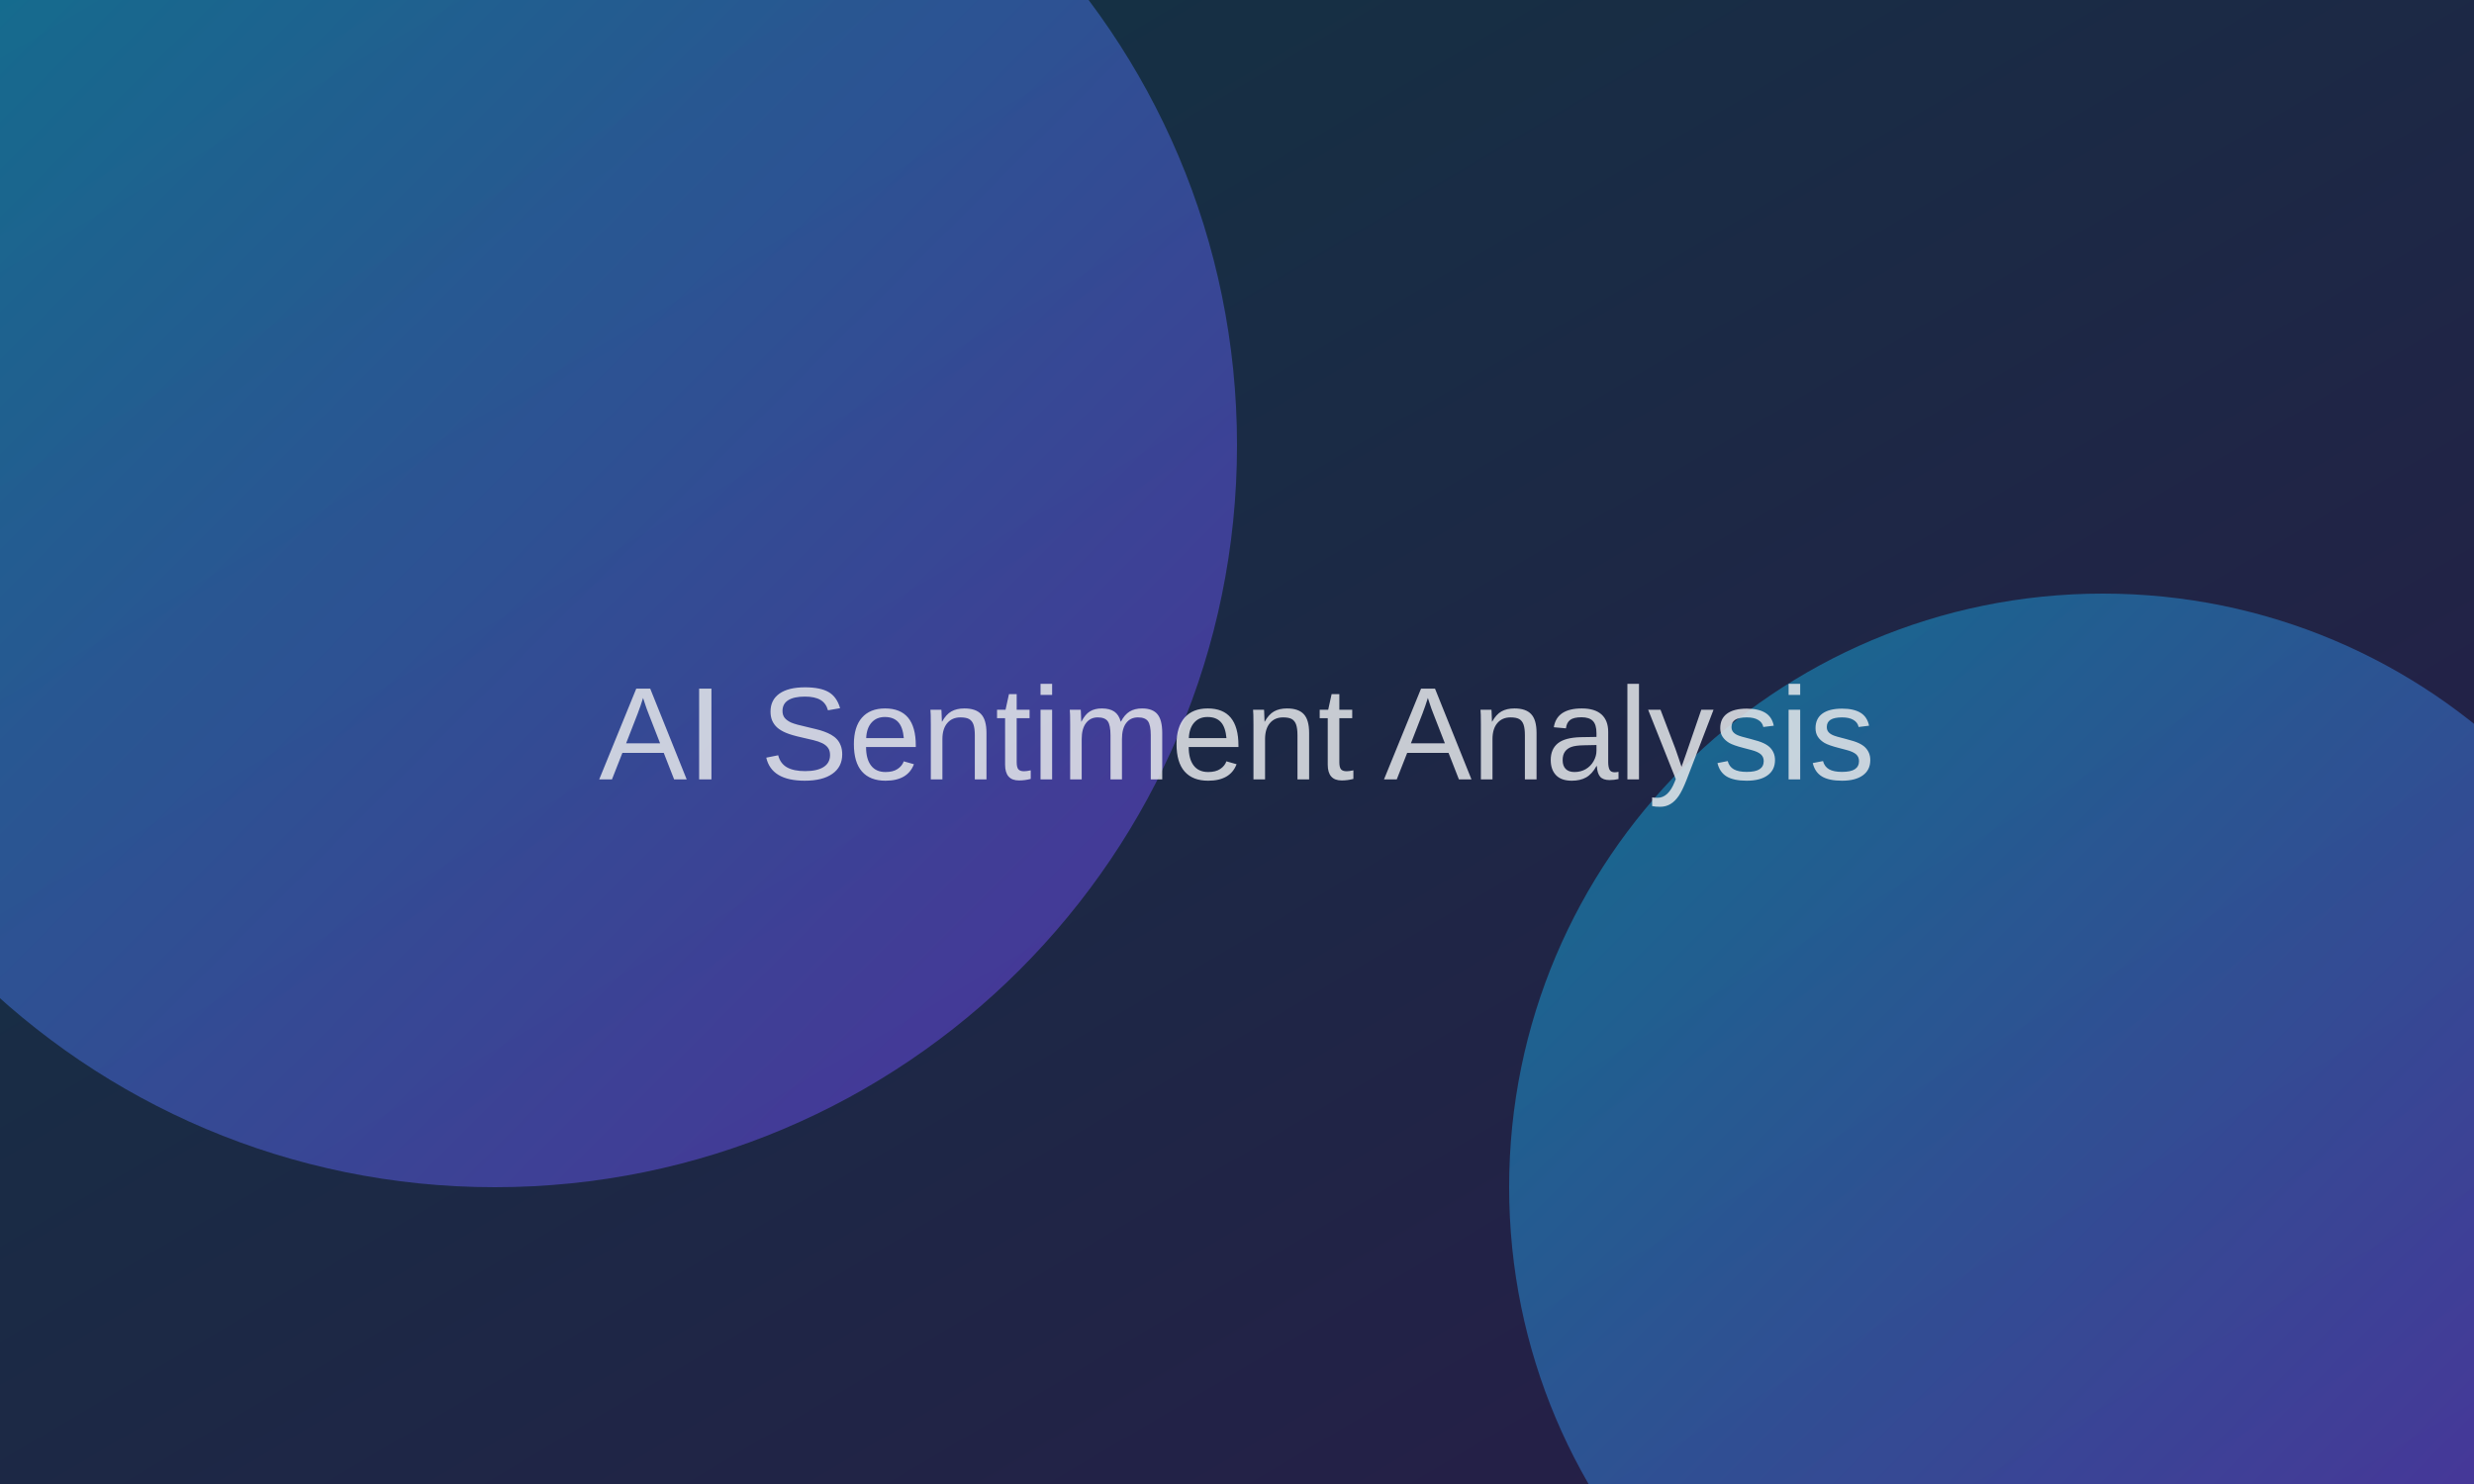
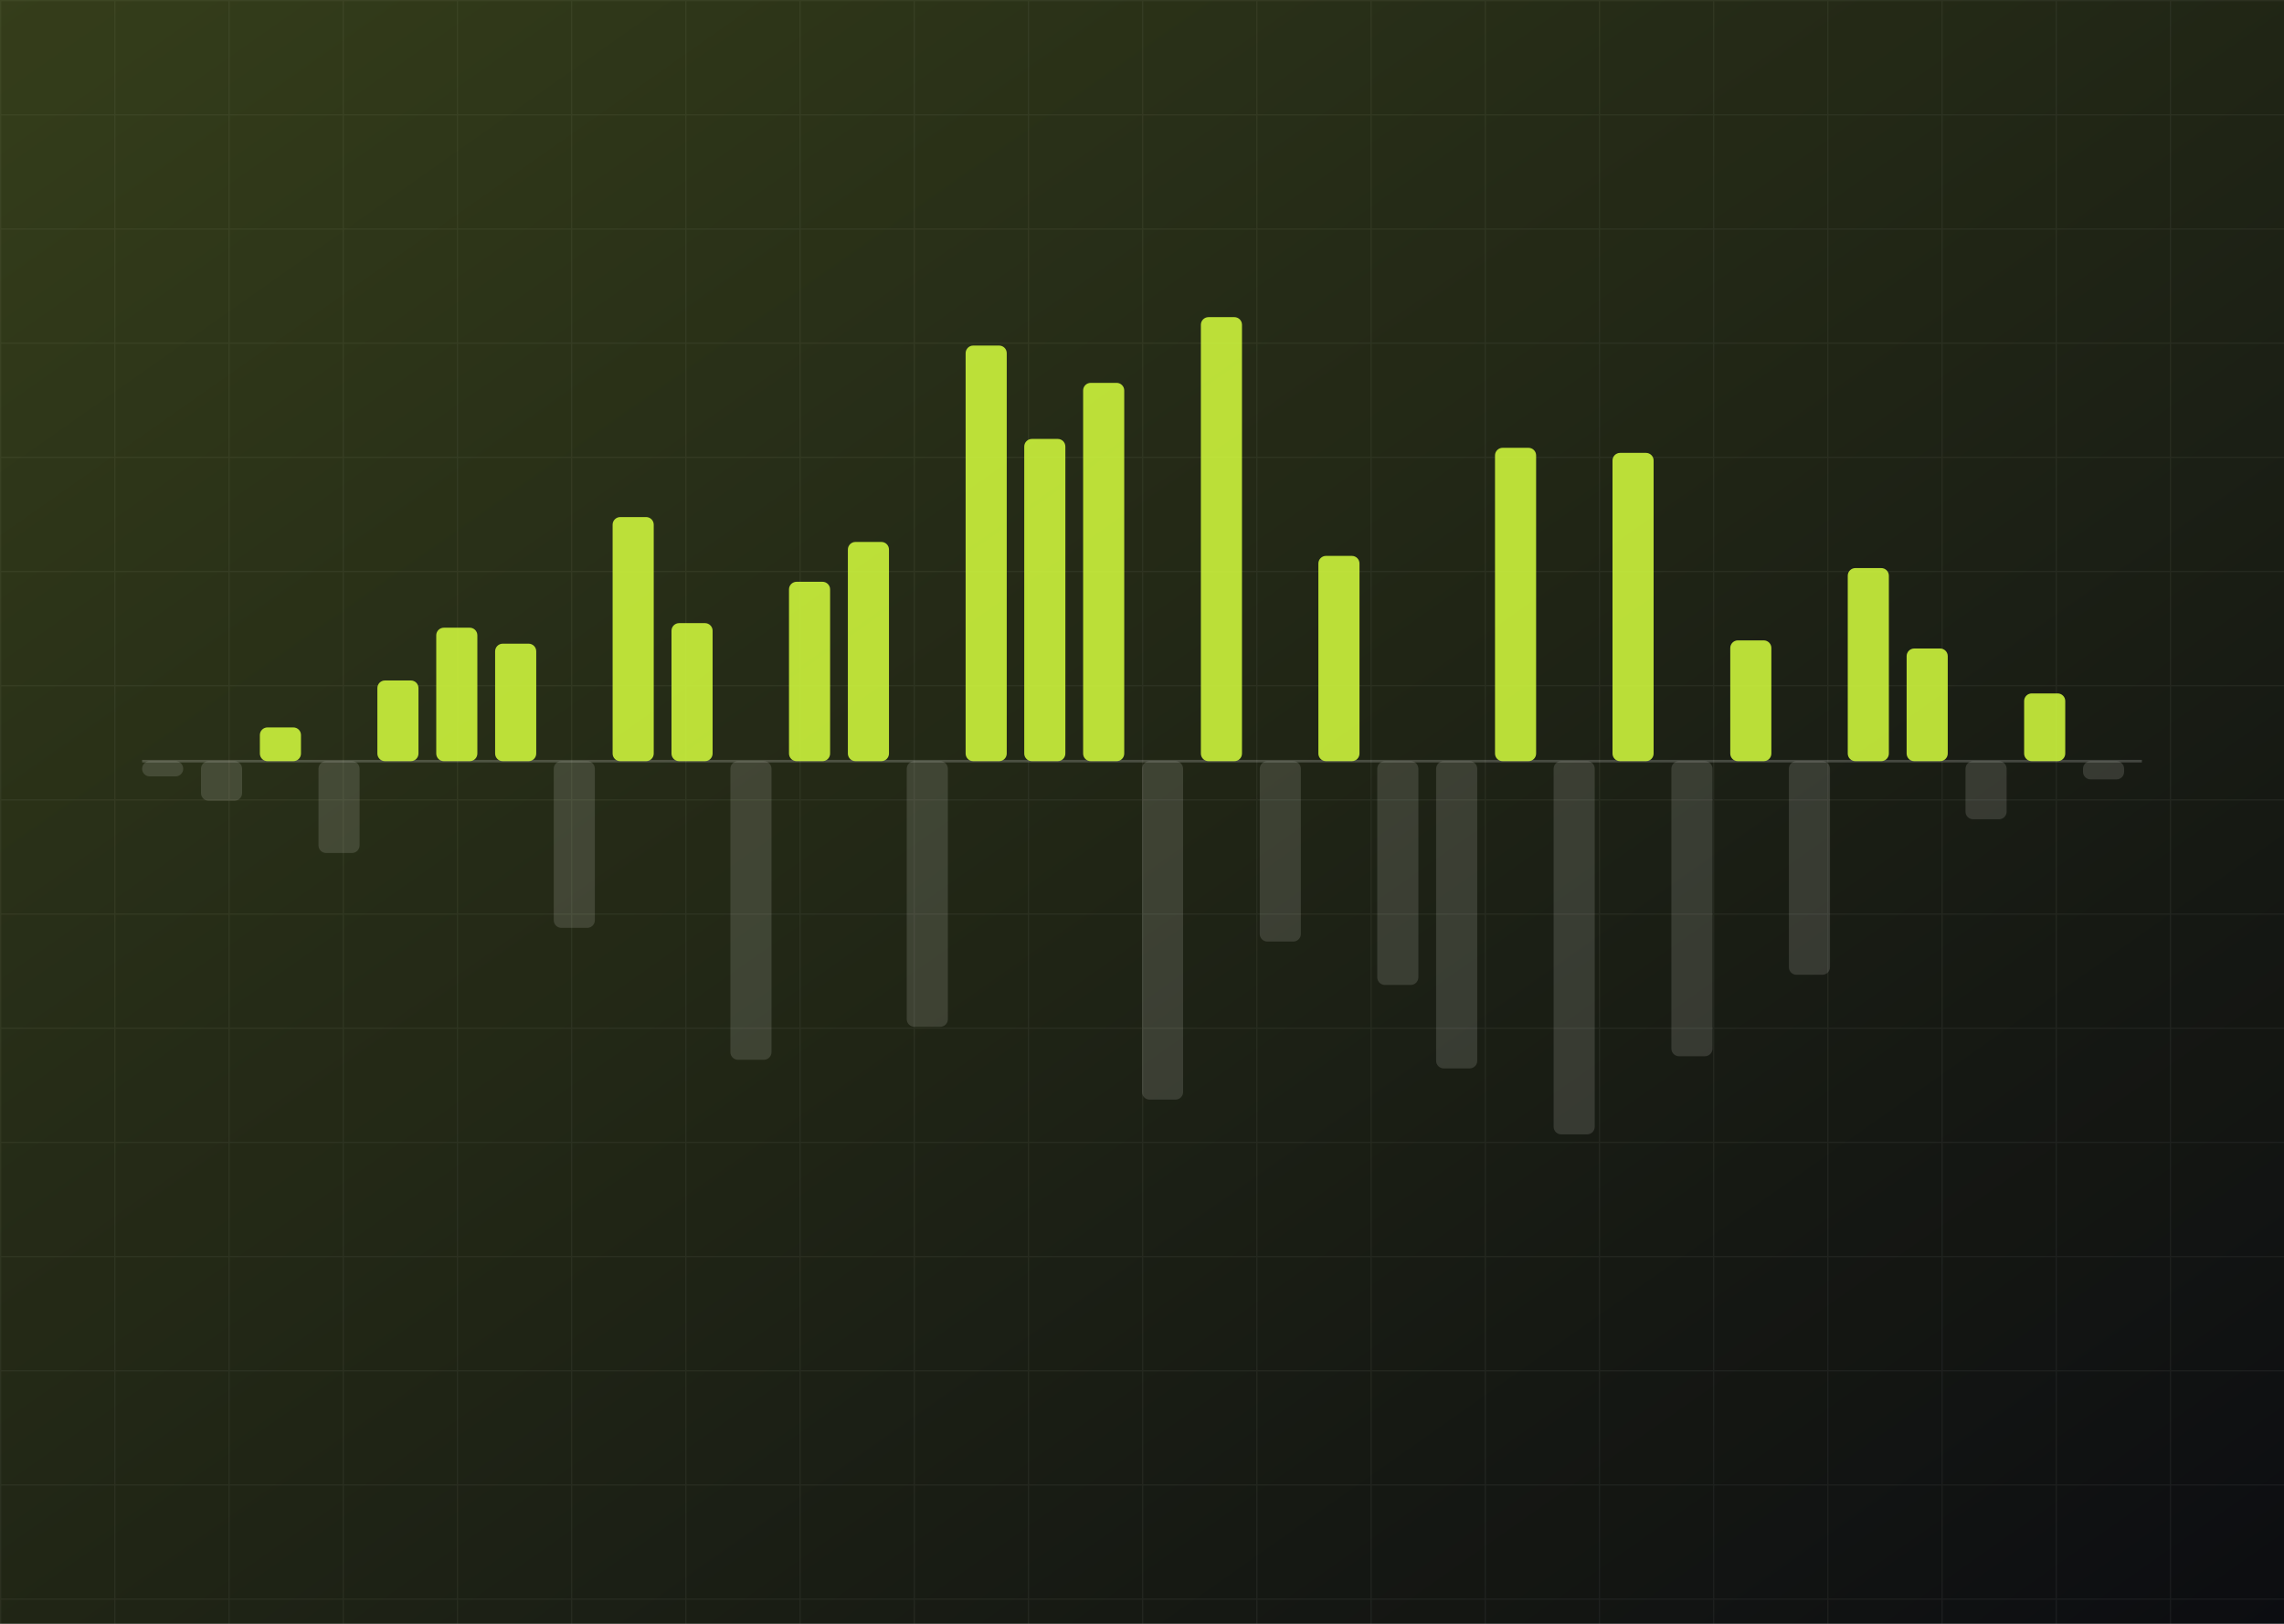
- <svg xmlns="http://www.w3.org/2000/svg" width="600" height="360" viewBox="0 0 600 360">
+ <svg xmlns="http://www.w3.org/2000/svg" width="900" height="640" viewBox="0 0 900 640">
  <defs>
-     <linearGradient id="g-p2" x1="0%" y1="0%" x2="100%" y2="100%">
-       <stop offset="0%" stop-color="#06b6d4" />
-       <stop offset="100%" stop-color="#7c3aed" />
+     <linearGradient id="glow-p2" x1="0%" y1="0%" x2="100%" y2="100%">
+       <stop offset="0%" stop-color="#D6FF3F" stop-opacity="0.20" />
+       <stop offset="100%" stop-color="#D6FF3F" stop-opacity="0" />
    </linearGradient>
+     <pattern id="grid-p2" width="45" height="45" patternUnits="userSpaceOnUse">
+       <path d="M 45 0 L 0 0 0 45" fill="none" stroke="#F2F2F0" stroke-opacity="0.055" stroke-width="1" />
+     </pattern>
  </defs>
-   <rect width="600" height="360" fill="#12121a" />
-   <rect width="600" height="360" fill="url(#g-p2)" opacity="0.22" />
-   <g opacity="0.5">
-     <circle cx="120" cy="108" r="180" fill="url(#g-p2)" />
-     <circle cx="510" cy="288" r="144" fill="url(#g-p2)" />
-   </g>
-   <text x="50%" y="50%" font-family="Arial, sans-serif" font-size="32" fill="#e5e7eb" text-anchor="middle" dominant-baseline="middle" opacity="0.85">AI Sentiment Analysis</text>
+   <rect width="900" height="640" fill="#0C0D11" />
+   <rect width="900" height="640" fill="url(#grid-p2)" />
+   <rect width="900" height="640" fill="url(#glow-p2)" />
+   <line x1="56" y1="300" x2="844" y2="300" stroke="#F2F2F0" stroke-opacity="0.2" stroke-width="1" />
+   <rect x="56.0" y="300.0" width="16.2" height="6.0" rx="3" fill="#F2F2F0" fill-opacity="0.14" />
+   <rect x="79.2" y="300.0" width="16.2" height="15.6" rx="3" fill="#F2F2F0" fill-opacity="0.14" />
+   <rect x="102.4" y="286.7" width="16.2" height="13.3" rx="3" fill="#D6FF3F" fill-opacity="0.85" />
+   <rect x="125.5" y="300.0" width="16.2" height="36.2" rx="3" fill="#F2F2F0" fill-opacity="0.14" />
+   <rect x="148.7" y="268.2" width="16.2" height="31.8" rx="3" fill="#D6FF3F" fill-opacity="0.85" />
+   <rect x="171.9" y="247.4" width="16.2" height="52.6" rx="3" fill="#D6FF3F" fill-opacity="0.85" />
+   <rect x="195.1" y="253.7" width="16.2" height="46.3" rx="3" fill="#D6FF3F" fill-opacity="0.85" />
+   <rect x="218.2" y="300.0" width="16.2" height="65.7" rx="3" fill="#F2F2F0" fill-opacity="0.14" />
+   <rect x="241.4" y="203.8" width="16.2" height="96.2" rx="3" fill="#D6FF3F" fill-opacity="0.85" />
+   <rect x="264.6" y="245.6" width="16.2" height="54.4" rx="3" fill="#D6FF3F" fill-opacity="0.85" />
+   <rect x="287.8" y="300.0" width="16.2" height="117.7" rx="3" fill="#F2F2F0" fill-opacity="0.14" />
+   <rect x="310.9" y="229.3" width="16.2" height="70.7" rx="3" fill="#D6FF3F" fill-opacity="0.85" />
+   <rect x="334.1" y="213.6" width="16.2" height="86.4" rx="3" fill="#D6FF3F" fill-opacity="0.85" />
+   <rect x="357.3" y="300.0" width="16.2" height="104.7" rx="3" fill="#F2F2F0" fill-opacity="0.14" />
+   <rect x="380.5" y="136.2" width="16.2" height="163.8" rx="3" fill="#D6FF3F" fill-opacity="0.85" />
+   <rect x="403.6" y="173.0" width="16.2" height="127.0" rx="3" fill="#D6FF3F" fill-opacity="0.85" />
+   <rect x="426.8" y="150.9" width="16.2" height="149.1" rx="3" fill="#D6FF3F" fill-opacity="0.85" />
+   <rect x="450.0" y="300.0" width="16.2" height="133.4" rx="3" fill="#F2F2F0" fill-opacity="0.14" />
+   <rect x="473.2" y="125.0" width="16.2" height="175.0" rx="3" fill="#D6FF3F" fill-opacity="0.85" />
+   <rect x="496.4" y="300.0" width="16.2" height="71.1" rx="3" fill="#F2F2F0" fill-opacity="0.14" />
+   <rect x="519.5" y="219.1" width="16.2" height="80.9" rx="3" fill="#D6FF3F" fill-opacity="0.85" />
+   <rect x="542.7" y="300.0" width="16.2" height="88.2" rx="3" fill="#F2F2F0" fill-opacity="0.14" />
+   <rect x="565.9" y="300.0" width="16.2" height="121.1" rx="3" fill="#F2F2F0" fill-opacity="0.14" />
+   <rect x="589.1" y="176.5" width="16.2" height="123.5" rx="3" fill="#D6FF3F" fill-opacity="0.85" />
+   <rect x="612.2" y="300.0" width="16.2" height="147.1" rx="3" fill="#F2F2F0" fill-opacity="0.14" />
+   <rect x="635.4" y="178.5" width="16.2" height="121.5" rx="3" fill="#D6FF3F" fill-opacity="0.85" />
+   <rect x="658.6" y="300.0" width="16.2" height="116.3" rx="3" fill="#F2F2F0" fill-opacity="0.14" />
+   <rect x="681.8" y="252.4" width="16.2" height="47.6" rx="3" fill="#D6FF3F" fill-opacity="0.85" />
+   <rect x="704.9" y="300.0" width="16.2" height="84.2" rx="3" fill="#F2F2F0" fill-opacity="0.14" />
+   <rect x="728.1" y="223.9" width="16.2" height="76.1" rx="3" fill="#D6FF3F" fill-opacity="0.85" />
+   <rect x="751.3" y="255.6" width="16.2" height="44.4" rx="3" fill="#D6FF3F" fill-opacity="0.85" />
+   <rect x="774.5" y="300.0" width="16.2" height="22.9" rx="3" fill="#F2F2F0" fill-opacity="0.14" />
+   <rect x="797.6" y="273.3" width="16.2" height="26.7" rx="3" fill="#D6FF3F" fill-opacity="0.85" />
+   <rect x="820.8" y="300.0" width="16.2" height="7.2" rx="3" fill="#F2F2F0" fill-opacity="0.14" />
</svg>
